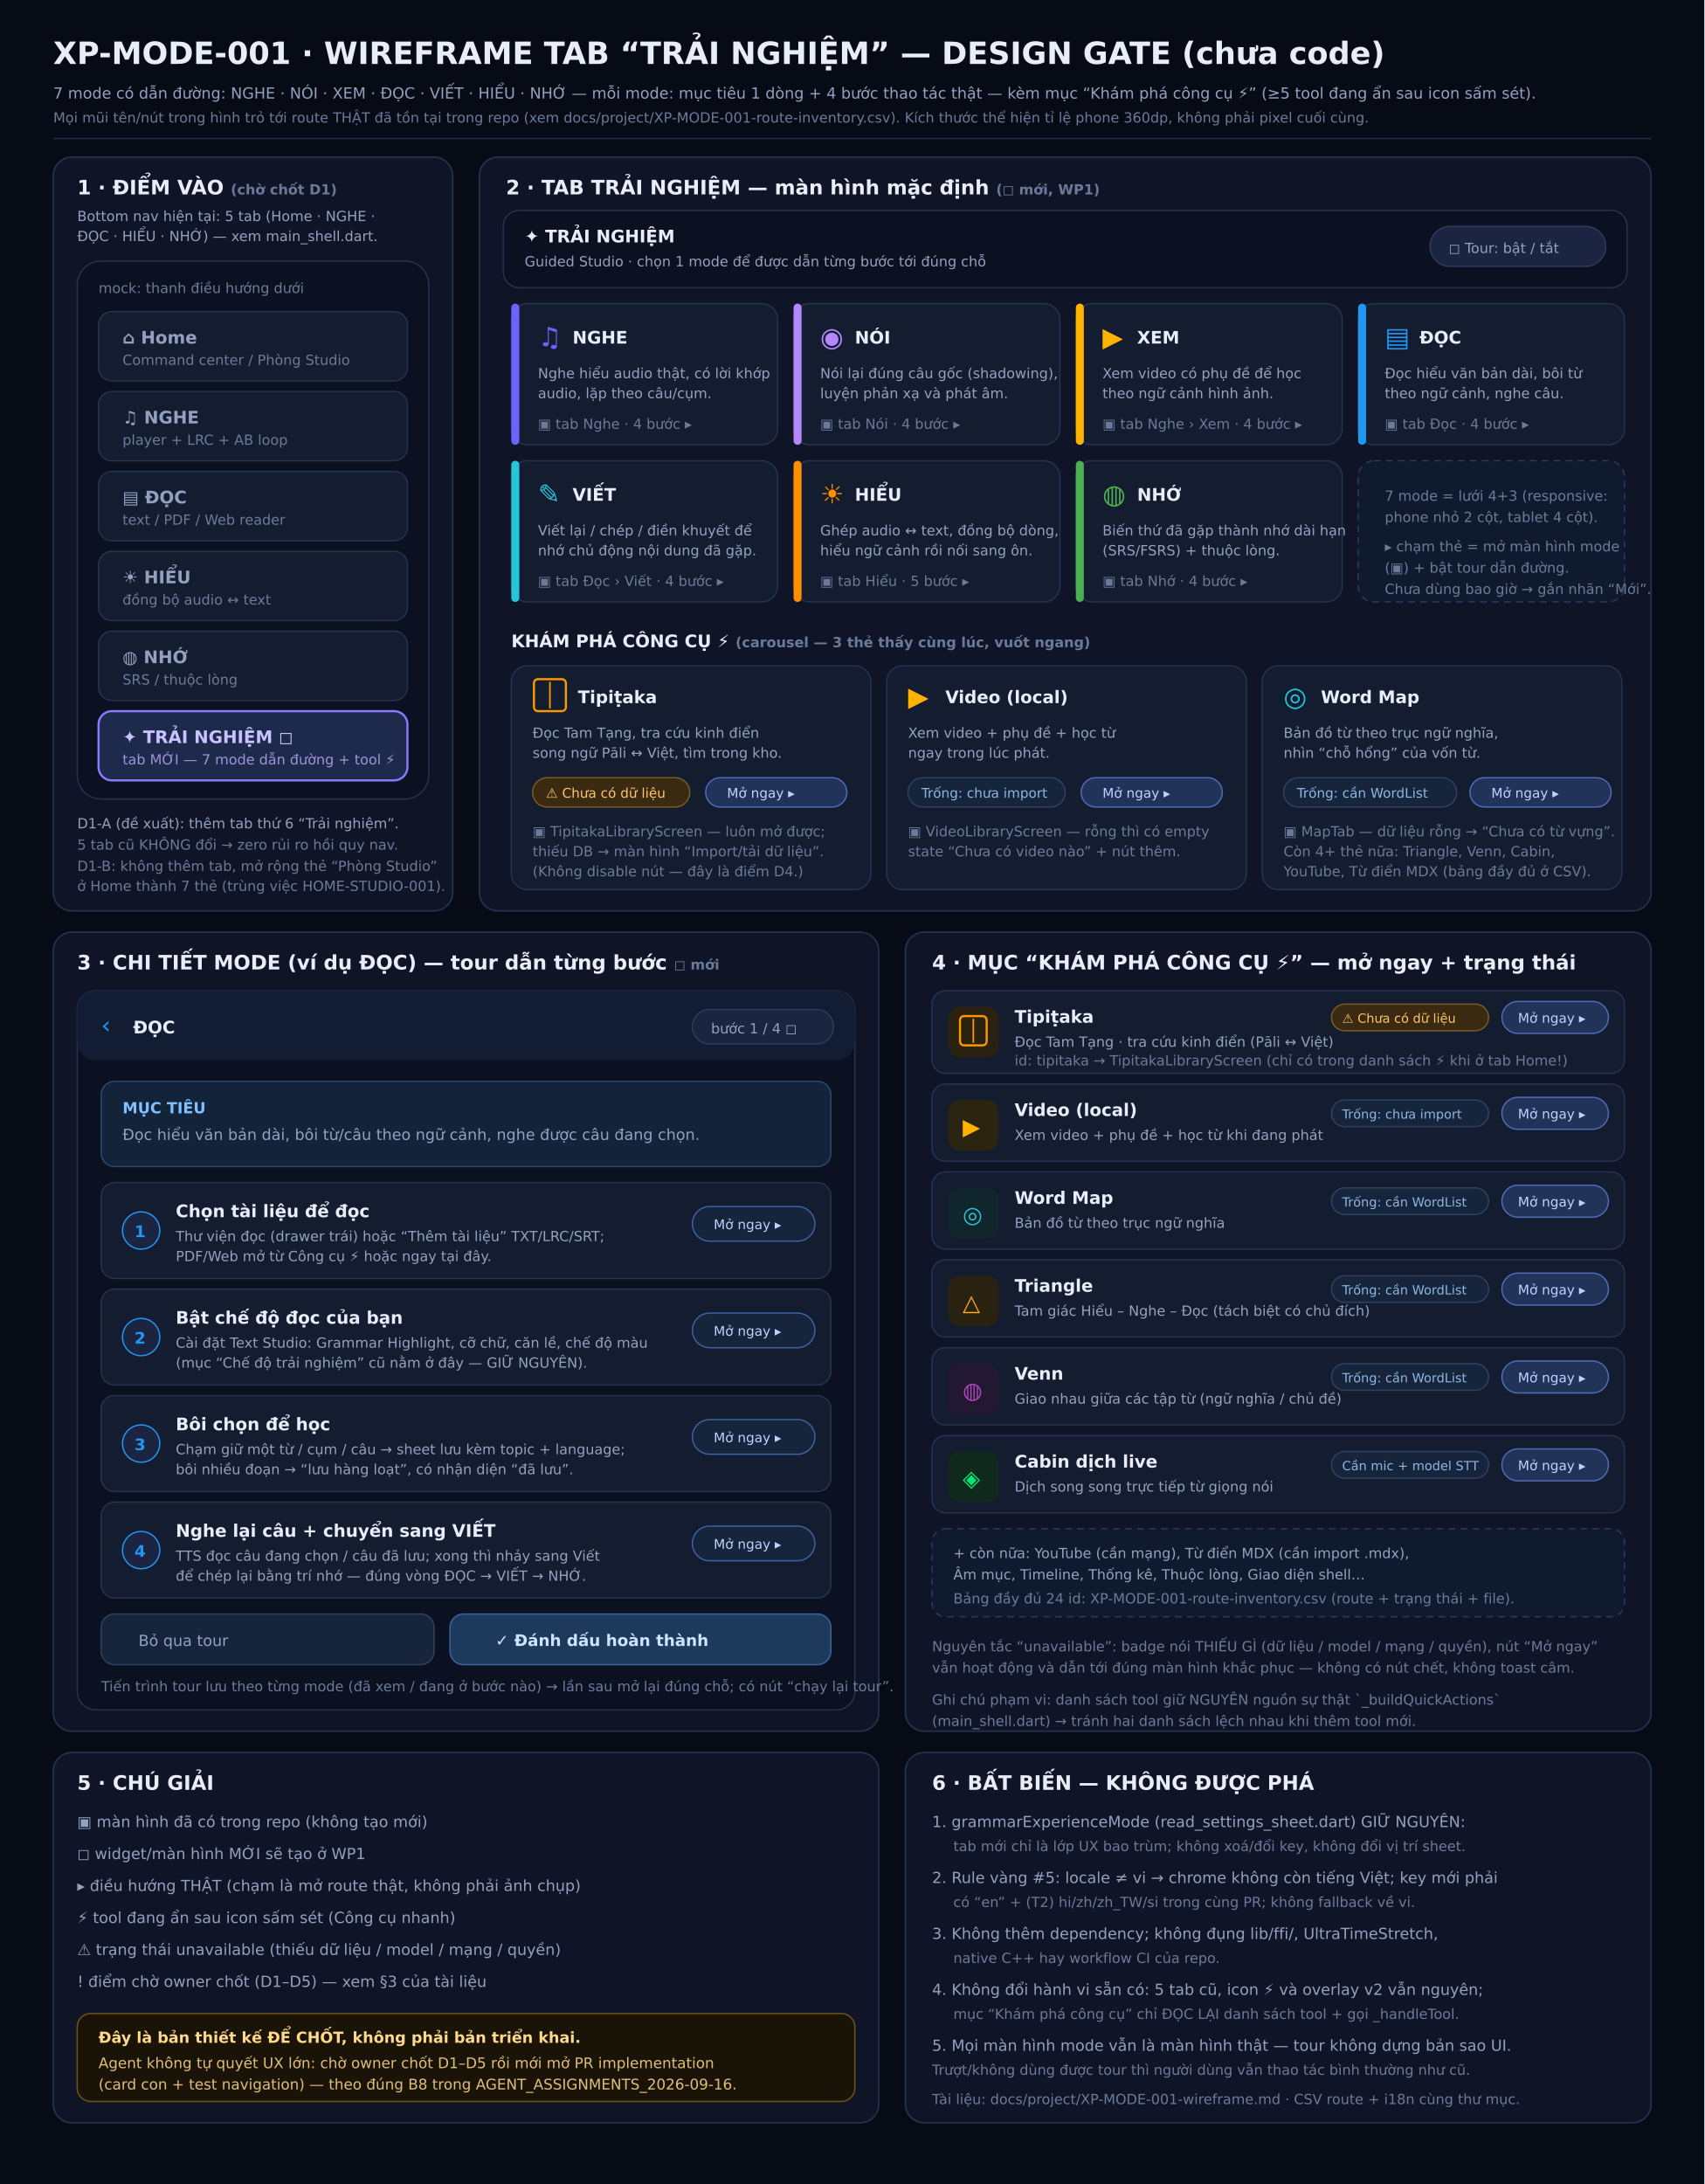
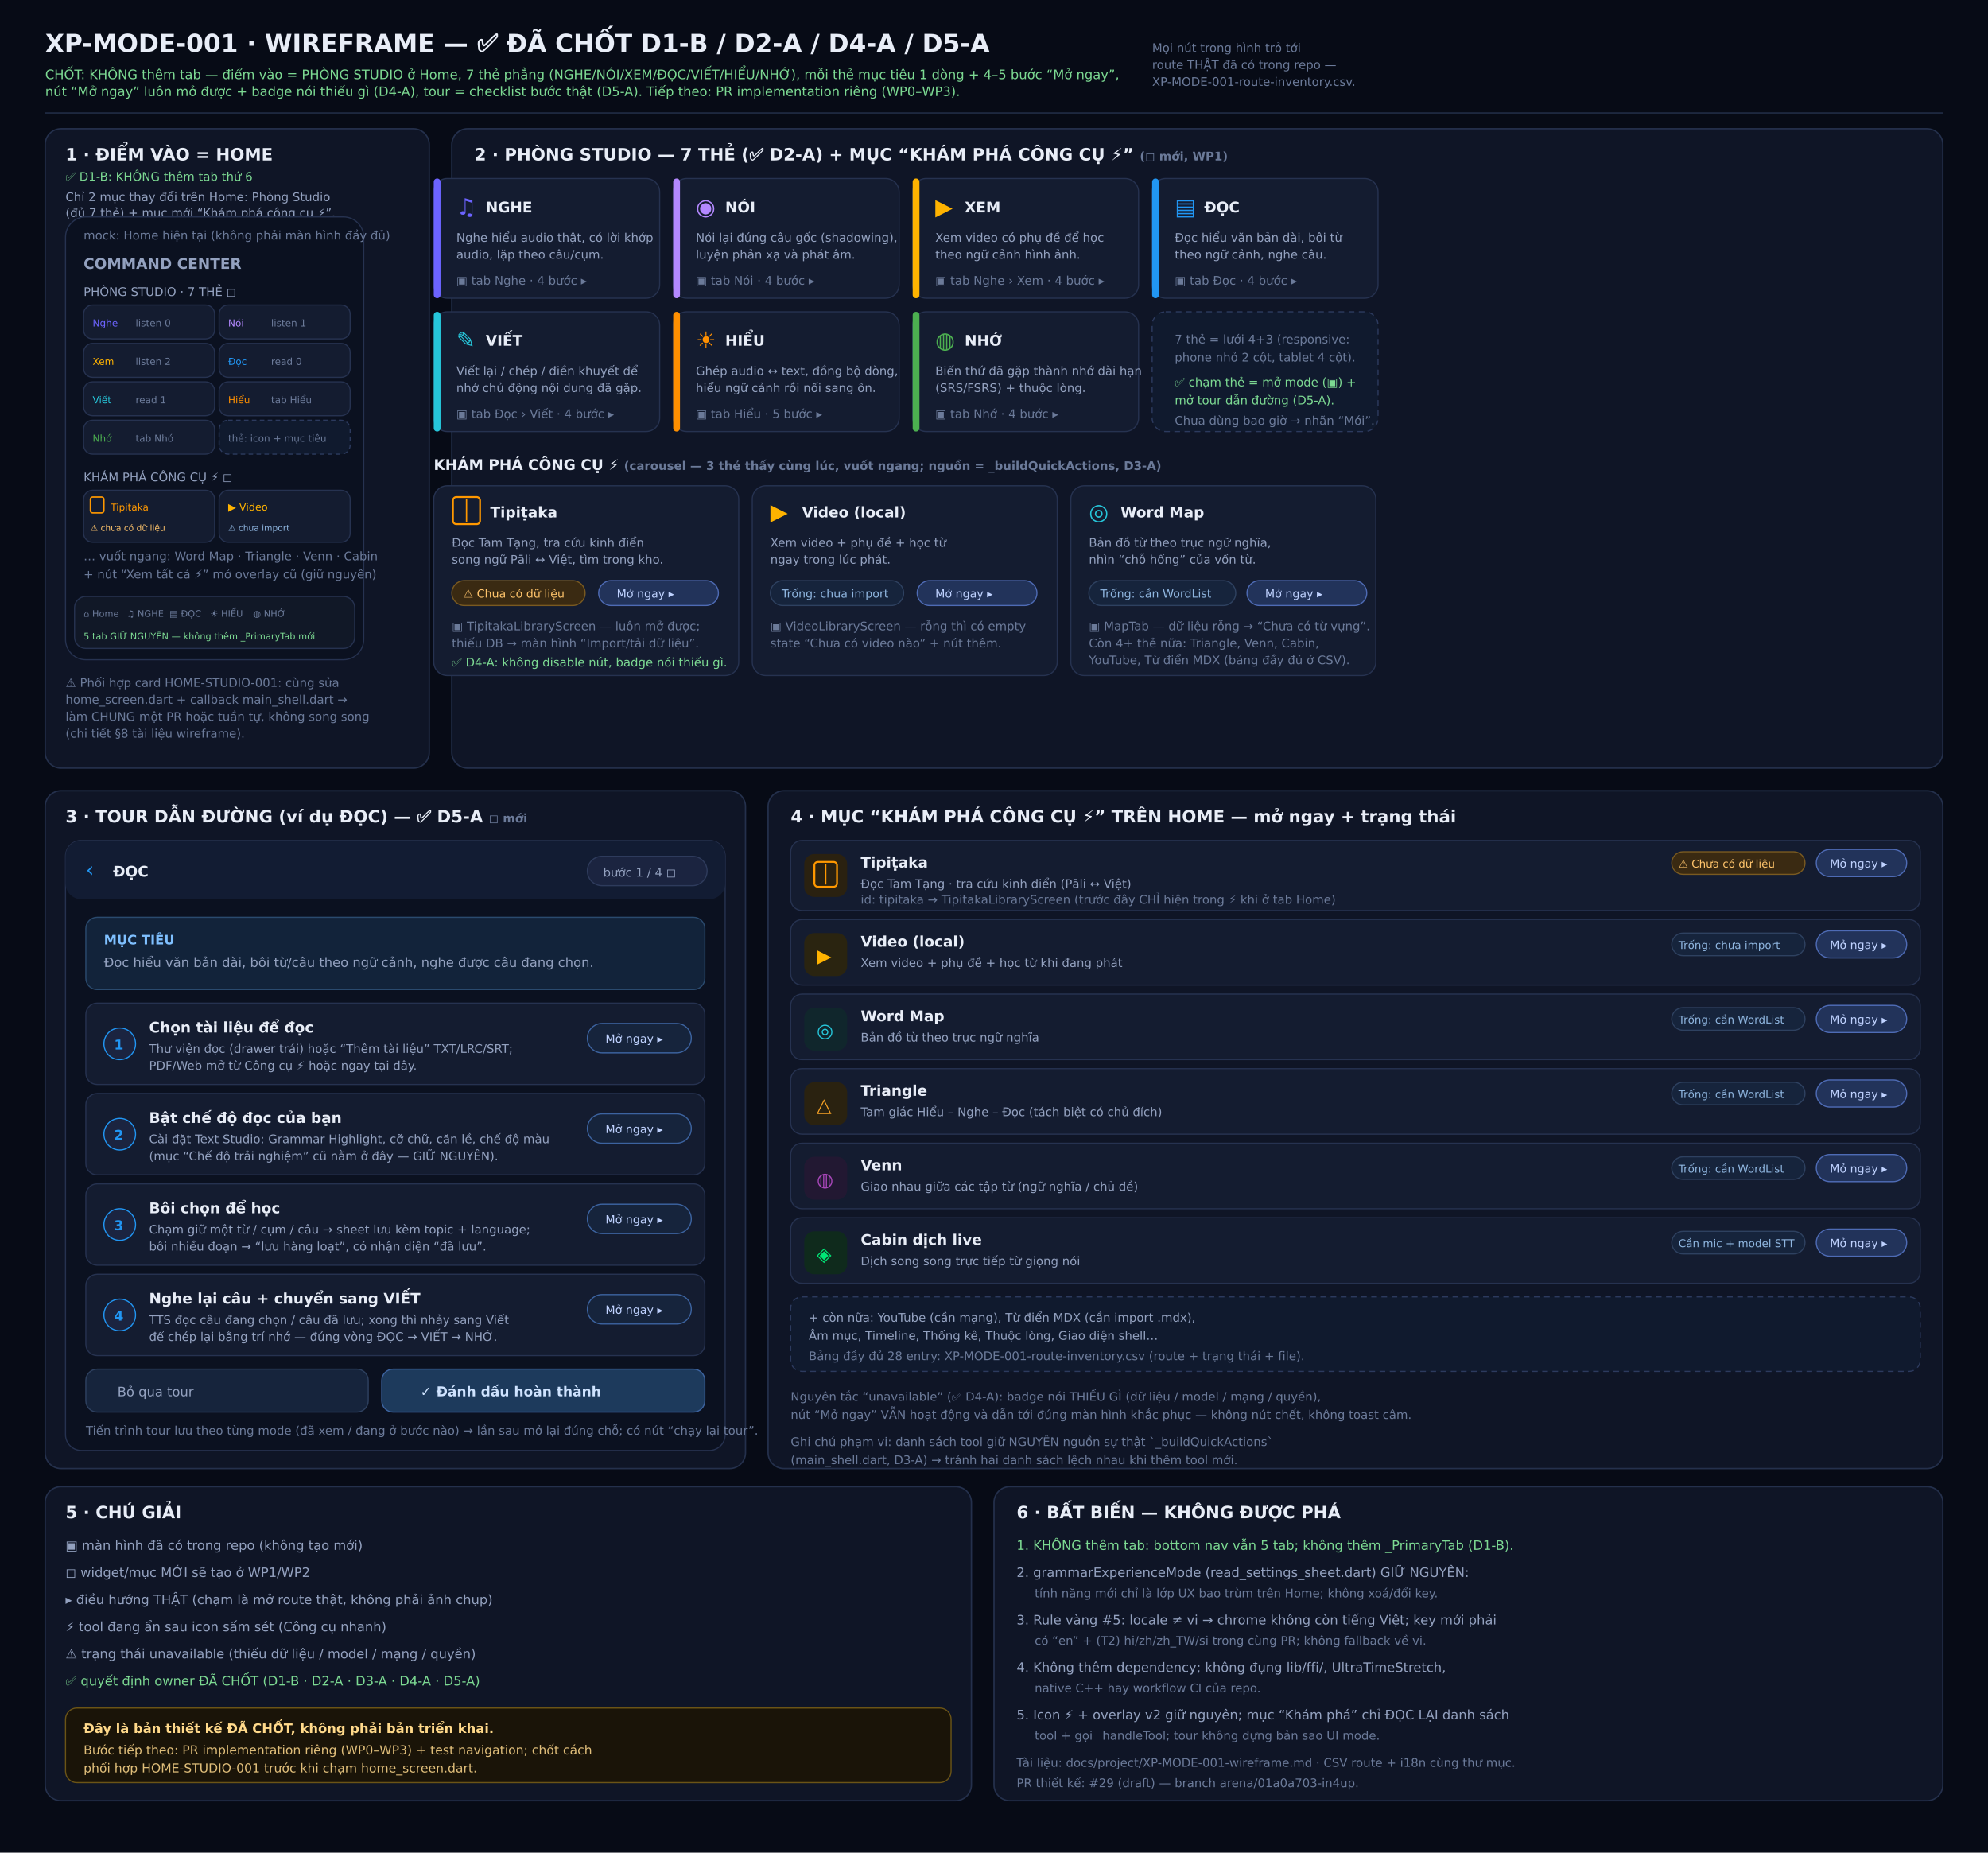
- <svg xmlns="http://www.w3.org/2000/svg" width="1280" height="1640" viewBox="0 0 1280 1640" font-family="DejaVu Sans">
+ <svg xmlns="http://www.w3.org/2000/svg" width="1760" height="1640" viewBox="0 0 1760 1640" font-family="DejaVu Sans">
  <style>
    .t   { fill: #E8EDF7; }
    .mut { fill: #93A1BF; }
    .dim { fill: #6B7A99; }
-     .h1  { font-size: 23px; font-weight: bold; }
+     .ok  { fill: #7CD992; }
+     .h1  { font-size: 22px; font-weight: bold; }
    .h2  { font-size: 15px; font-weight: bold; }
    .h3  { font-size: 13px; font-weight: bold; }
    .sm  { font-size: 11.5px; }
    .xs  { font-size: 10.5px; }
-     .mono{ font-size: 11px; font-family: DejaVu Sans Mono; }
    .panel { fill: #0F1526; stroke: #24304C; stroke-width: 1.2; }
    .card  { fill: #141C30; stroke: #263250; stroke-width: 1; }
    .screen{ fill: #0B1120; stroke: #263250; stroke-width: 1; }
    .pill  { fill: #1B2440; stroke: #2E3B5C; stroke-width: 1; }
  </style>
-   <rect width="1280" height="1640" fill="#070B16" />
-   <text class="t h1" x="40" y="48">XP-MODE-001 · WIREFRAME TAB “TRẢI NGHIỆM” — DESIGN GATE (chưa code)</text>
-   <text class="mut sm" x="40" y="74">7 mode có dẫn đường: NGHE · NÓI · XEM · ĐỌC · VIẾT · HIỂU · NHỚ  —  mỗi mode: mục tiêu 1 dòng + 4 bước thao tác thật  —  kèm mục “Khám phá công cụ ⚡” (≥5 tool đang ẩn sau icon sấm sét).</text>
-   <text class="dim xs" x="40" y="92">Mọi mũi tên/nút trong hình trỏ tới route THẬT đã tồn tại trong repo (xem docs/project/XP-MODE-001-route-inventory.csv). Kích thước thể hiện tỉ lệ phone 360dp, không phải pixel cuối cùng.</text>
-   <line x1="40" y1="104" x2="1240" y2="104" stroke="#24304C" stroke-width="1" />
-   <rect class="panel" x="40" y="118" width="300" height="566" rx="14" />
-   <text class="t h2" x="58" y="146">1 · ĐIỂM VÀO  <tspan class="dim xs">(chờ chốt D1)</tspan>
+   <rect width="1760" height="1640" fill="#070B16" />
+   <text class="t h1" x="40" y="46">XP-MODE-001 · WIREFRAME — ✅ ĐÃ CHỐT D1-B / D2-A / D4-A / D5-A</text>
+   <text class="ok sm" x="40" y="70">CHỐT: KHÔNG thêm tab — điểm vào = PHÒNG STUDIO ở Home, 7 thẻ phẳng (NGHE/NÓI/XEM/ĐỌC/VIẾT/HIỂU/NHỚ), mỗi thẻ mục tiêu 1 dòng + 4–5 bước “Mở ngay”,</text>
+   <text class="ok sm" x="40" y="85">nút “Mở ngay” luôn mở được + badge nói thiếu gì (D4-A), tour = checklist bước thật (D5-A). Tiếp theo: PR implementation riêng (WP0–WP3).</text>
+   <text class="dim xs" x="1020" y="46">Mọi nút trong hình trỏ tới</text>
+   <text class="dim xs" x="1020" y="61">route THẬT đã có trong repo —</text>
+   <text class="dim xs" x="1020" y="76">XP-MODE-001-route-inventory.csv.</text>
+   <line x1="40" y1="100" x2="1720" y2="100" stroke="#24304C" stroke-width="1" />
+   <rect class="panel" x="40" y="114" width="340" height="566" rx="14" />
+   <text class="t h2" x="58" y="142">1 · ĐIỂM VÀO = HOME</text>
+   <text class="ok xs" x="58" y="160">✅ D1-B: KHÔNG thêm tab thứ 6</text>
+   <text class="mut xs" x="58" y="178">Chỉ 2 mục thay đổi trên Home: Phòng Studio</text>
+   <text class="mut xs" x="58" y="192">(đủ 7 thẻ) + mục mới “Khám phá công cụ ⚡”.</text>
+   <rect class="screen" x="58" y="192" width="264" height="392" rx="18" />
+   <text class="dim xs" x="74" y="212">mock: Home hiện tại (không phải màn hình đầy đủ)</text>
+   <text class="mut h3" x="74" y="238">COMMAND CENTER</text>
+   <text class="mut xs" x="74" y="262">PHÒNG STUDIO · 7 THẺ ◻</text>
+   <g>
+     <rect class="card" x="74" y="270" width="116" height="30" rx="8" />
+     <text fill="#6C63FF" font-size="8.5" x="82" y="289">Nghe</text>
+     <text class="dim" font-size="8.5" x="120" y="289">listen 0</text>
+     <rect class="card" x="194" y="270" width="116" height="30" rx="8" />
+     <text fill="#B388FF" font-size="8.5" x="202" y="289">Nói</text>
+     <text class="dim" font-size="8.5" x="240" y="289">listen 1</text>
+   </g>
+   <g>
+     <rect class="card" x="74" y="304" width="116" height="30" rx="8" />
+     <text fill="#FFB300" font-size="8.5" x="82" y="323">Xem</text>
+     <text class="dim" font-size="8.5" x="120" y="323">listen 2</text>
+     <rect class="card" x="194" y="304" width="116" height="30" rx="8" />
+     <text fill="#2196F3" font-size="8.5" x="202" y="323">Đọc</text>
+     <text class="dim" font-size="8.5" x="240" y="323">read 0</text>
+   </g>
+   <g>
+     <rect class="card" x="74" y="338" width="116" height="30" rx="8" />
+     <text fill="#26C6DA" font-size="8.5" x="82" y="357">Viết</text>
+     <text class="dim" font-size="8.5" x="120" y="357">read 1</text>
+     <rect class="card" x="194" y="338" width="116" height="30" rx="8" />
+     <text fill="#FF8F00" font-size="8.5" x="202" y="357">Hiểu</text>
+     <text class="dim" font-size="8.5" x="240" y="357">tab Hiểu</text>
+   </g>
+   <g>
+     <rect class="card" x="74" y="372" width="116" height="30" rx="8" />
+     <text fill="#4CAF50" font-size="8.5" x="82" y="391">Nhớ</text>
+     <text class="dim" font-size="8.5" x="120" y="391">tab Nhớ</text>
+     <rect x="194" y="372" width="116" height="30" rx="8" fill="#101A2E" stroke="#2C3A5E" stroke-dasharray="4 3" />
+     <text class="dim" font-size="8.5" x="202" y="391">thẻ: icon + mục tiêu</text>
+   </g>
+   <text class="mut xs" x="74" y="426">KHÁM PHÁ CÔNG CỤ ⚡ ◻</text>
+   <g>
+     <rect class="card" x="74" y="434" width="116" height="46" rx="8" />
+     <rect x="80" y="440" width="12" height="14" rx="2" fill="none" stroke="#FF9800" stroke-width="1.2" />
+     <text fill="#FF9800" font-size="8.5" x="98" y="452">Tipiṭaka</text>
+     <text fill="#FFC46B" font-size="7.5" x="80" y="470">⚠ chưa có dữ liệu</text>
+     <rect class="card" x="194" y="434" width="116" height="46" rx="8" />
+     <text fill="#FFB300" font-size="9" x="202" y="452">▶ Video</text>
+     <text fill="#8FB6E0" font-size="7.5" x="202" y="470">⚠ chưa import</text>
+   </g>
+   <text class="dim xs" x="74" y="496">… vuốt ngang: Word Map · Triangle · Venn · Cabin</text>
+   <text class="dim xs" x="74" y="512">+ nút “Xem tất cả ⚡” mở overlay cũ (giữ nguyên)</text>
+   <rect x="66" y="528" width="248" height="46" rx="10" fill="#111827" stroke="#263250" />
+   <text class="dim" font-size="8" x="74" y="546">⌂ Home</text>
+   <text class="dim" font-size="8" x="112" y="546">♫ NGHE</text>
+   <text class="dim" font-size="8" x="150" y="546">▤ ĐỌC</text>
+   <text class="dim" font-size="8" x="186" y="546">☀ HIỂU</text>
+   <text class="dim" font-size="8" x="224" y="546">◍ NHỚ</text>
+   <text class="ok" font-size="8" x="74" y="566">5 tab GIỮ NGUYÊN — không thêm _PrimaryTab mới</text>
+   <text class="dim xs" x="58" y="608">⚠ Phối hợp card HOME-STUDIO-001: cùng sửa</text>
+   <text class="dim xs" x="58" y="623">home_screen.dart + callback main_shell.dart →</text>
+   <text class="dim xs" x="58" y="638">làm CHUNG một PR hoặc tuần tự, không song song</text>
+   <text class="dim xs" x="58" y="653">(chi tiết §8 tài liệu wireframe).</text>
+   <rect class="panel" x="400" y="114" width="1320" height="566" rx="14" />
+   <text class="t h2" x="420" y="142">2 · PHÒNG STUDIO — 7 THẺ (✅ D2-A) + MỤC “KHÁM PHÁ CÔNG CỤ ⚡”  <tspan class="dim xs">(◻ mới, WP1)</tspan>
  </text>
-   <text class="mut xs" x="58" y="166">Bottom nav hiện tại: 5 tab (Home · NGHE ·</text>
-   <text class="mut xs" x="58" y="181">ĐỌC · HIỂU · NHỚ) — xem main_shell.dart.</text>
-   <rect class="screen" x="58" y="196" width="264" height="404" rx="18" />
-   <text class="dim xs" x="74" y="220">mock: thanh điều hướng dưới</text>
-   <g>
-     <rect class="card" x="74" y="234" width="232" height="52" rx="10" />
-     <text class="mut h3" x="92" y="258">⌂  Home</text>
-     <text class="dim xs" x="92" y="274">Command center / Phòng Studio</text>
-   </g>
-   <g>
-     <rect class="card" x="74" y="294" width="232" height="52" rx="10" />
-     <text class="mut h3" x="92" y="318">♫  NGHE</text>
-     <text class="dim xs" x="92" y="334">player + LRC + AB loop</text>
-   </g>
-   <g>
-     <rect class="card" x="74" y="354" width="232" height="52" rx="10" />
-     <text class="mut h3" x="92" y="378">▤  ĐỌC</text>
-     <text class="dim xs" x="92" y="394">text / PDF / Web reader</text>
-   </g>
-   <g>
-     <rect class="card" x="74" y="414" width="232" height="52" rx="10" />
-     <text class="mut h3" x="92" y="438">☀  HIỂU</text>
-     <text class="dim xs" x="92" y="454">đồng bộ audio ↔ text</text>
-   </g>
-   <g>
-     <rect class="card" x="74" y="474" width="232" height="52" rx="10" />
-     <text class="mut h3" x="92" y="498">◍  NHỚ</text>
-     <text class="dim xs" x="92" y="514">SRS / thuộc lòng</text>
-   </g>
-   <g>
-     <rect x="74" y="534" width="232" height="52" rx="10" fill="#1E2A4C" stroke="#8B7BFF" stroke-width="1.6" />
-     <text fill="#C9C2FF" font-size="13" font-weight="bold" x="92" y="558">✦  TRẢI NGHIỆM  ◻</text>
-     <text fill="#9C93D6" font-size="10.5" x="92" y="574">tab MỚI — 7 mode dẫn đường + tool ⚡</text>
-   </g>
-   <text class="mut xs" x="58" y="622">D1-A (đề xuất): thêm tab thứ 6 “Trải nghiệm”.</text>
-   <text class="dim xs" x="58" y="638">5 tab cũ KHÔNG đổi → zero rủi ro hồi quy nav.</text>
-   <text class="dim xs" x="58" y="654">D1-B: không thêm tab, mở rộng thẻ “Phòng Studio”</text>
-   <text class="dim xs" x="58" y="669">ở Home thành 7 thẻ (trùng việc HOME-STUDIO-001).</text>
-   <rect class="panel" x="360" y="118" width="880" height="566" rx="14" />
-   <text class="t h2" x="380" y="146">2 · TAB TRẢI NGHIỆM — màn hình mặc định  <tspan class="dim xs">(◻ mới, WP1)</tspan>
+   <g>
+     <rect class="card" x="384" y="158" width="200" height="106" rx="12" />
+     <rect x="384" y="158" width="6" height="106" rx="3" fill="#6C63FF" />
+     <text fill="#6C63FF" font-size="20" x="404" y="190">♫</text>
+     <text class="t h3" x="430" y="188">NGHE</text>
+     <text class="mut xs" x="404" y="214">Nghe hiểu audio thật, có lời khớp</text>
+     <text class="mut xs" x="404" y="229">audio, lặp theo câu/cụm.</text>
+     <text class="dim xs" x="404" y="252">▣ tab Nghe · 4 bước ▸</text>
+   </g>
+   <g>
+     <rect class="card" x="596" y="158" width="200" height="106" rx="12" />
+     <rect x="596" y="158" width="6" height="106" rx="3" fill="#B388FF" />
+     <text fill="#B388FF" font-size="20" x="616" y="190">◉</text>
+     <text class="t h3" x="642" y="188">NÓI</text>
+     <text class="mut xs" x="616" y="214">Nói lại đúng câu gốc (shadowing),</text>
+     <text class="mut xs" x="616" y="229">luyện phản xạ và phát âm.</text>
+     <text class="dim xs" x="616" y="252">▣ tab Nói · 4 bước ▸</text>
+   </g>
+   <g>
+     <rect class="card" x="808" y="158" width="200" height="106" rx="12" />
+     <rect x="808" y="158" width="6" height="106" rx="3" fill="#FFB300" />
+     <text fill="#FFB300" font-size="20" x="828" y="190">▶</text>
+     <text class="t h3" x="854" y="188">XEM</text>
+     <text class="mut xs" x="828" y="214">Xem video có phụ đề để học</text>
+     <text class="mut xs" x="828" y="229">theo ngữ cảnh hình ảnh.</text>
+     <text class="dim xs" x="828" y="252">▣ tab Nghe › Xem · 4 bước ▸</text>
+   </g>
+   <g>
+     <rect class="card" x="1020" y="158" width="200" height="106" rx="12" />
+     <rect x="1020" y="158" width="6" height="106" rx="3" fill="#2196F3" />
+     <text fill="#2196F3" font-size="20" x="1040" y="190">▤</text>
+     <text class="t h3" x="1066" y="188">ĐỌC</text>
+     <text class="mut xs" x="1040" y="214">Đọc hiểu văn bản dài, bôi từ</text>
+     <text class="mut xs" x="1040" y="229">theo ngữ cảnh, nghe câu.</text>
+     <text class="dim xs" x="1040" y="252">▣ tab Đọc · 4 bước ▸</text>
+   </g>
+   <g>
+     <rect class="card" x="384" y="276" width="200" height="106" rx="12" />
+     <rect x="384" y="276" width="6" height="106" rx="3" fill="#26C6DA" />
+     <text fill="#26C6DA" font-size="20" x="404" y="308">✎</text>
+     <text class="t h3" x="430" y="306">VIẾT</text>
+     <text class="mut xs" x="404" y="332">Viết lại / chép / điền khuyết để</text>
+     <text class="mut xs" x="404" y="347">nhớ chủ động nội dung đã gặp.</text>
+     <text class="dim xs" x="404" y="370">▣ tab Đọc › Viết · 4 bước ▸</text>
+   </g>
+   <g>
+     <rect class="card" x="596" y="276" width="200" height="106" rx="12" />
+     <rect x="596" y="276" width="6" height="106" rx="3" fill="#FF8F00" />
+     <text fill="#FF8F00" font-size="20" x="616" y="308">☀</text>
+     <text class="t h3" x="642" y="306">HIỂU</text>
+     <text class="mut xs" x="616" y="332">Ghép audio ↔ text, đồng bộ dòng,</text>
+     <text class="mut xs" x="616" y="347">hiểu ngữ cảnh rồi nối sang ôn.</text>
+     <text class="dim xs" x="616" y="370">▣ tab Hiểu · 5 bước ▸</text>
+   </g>
+   <g>
+     <rect class="card" x="808" y="276" width="200" height="106" rx="12" />
+     <rect x="808" y="276" width="6" height="106" rx="3" fill="#4CAF50" />
+     <text fill="#4CAF50" font-size="20" x="828" y="308">◍</text>
+     <text class="t h3" x="854" y="306">NHỚ</text>
+     <text class="mut xs" x="828" y="332">Biến thứ đã gặp thành nhớ dài hạn</text>
+     <text class="mut xs" x="828" y="347">(SRS/FSRS) + thuộc lòng.</text>
+     <text class="dim xs" x="828" y="370">▣ tab Nhớ · 4 bước ▸</text>
+   </g>
+   <g>
+     <rect x="1020" y="276" width="200" height="106" rx="12" fill="#101A2E" stroke="#2C3A5E" stroke-dasharray="5 4" />
+     <text class="dim xs" x="1040" y="304">7 thẻ = lưới 4+3 (responsive:</text>
+     <text class="dim xs" x="1040" y="320">phone nhỏ 2 cột, tablet 4 cột).</text>
+     <text class="ok xs" x="1040" y="342">✅ chạm thẻ = mở mode (▣) +</text>
+     <text class="ok xs" x="1040" y="358">mở tour dẫn đường (D5-A).</text>
+     <text class="dim xs" x="1040" y="376">Chưa dùng bao giờ → nhãn “Mới”.</text>
+   </g>
+   <text class="t h3" x="384" y="416">KHÁM PHÁ CÔNG CỤ ⚡  <tspan class="dim xs">(carousel — 3 thẻ thấy cùng lúc, vuốt ngang; nguồn = _buildQuickActions, D3-A)</tspan>
  </text>
-   <rect class="screen" x="378" y="158" width="844" height="58" rx="12" />
-   <text class="t h3" x="394" y="182">✦  TRẢI NGHIỆM</text>
-   <text class="mut xs" x="394" y="200">Guided Studio · chọn 1 mode để được dẫn từng bước tới đúng chỗ</text>
-   <rect class="pill" x="1074" y="170" width="132" height="30" rx="15" />
-   <text class="mut xs" x="1088" y="190">◻ Tour: bật / tắt</text>
-   <g>
-     <rect class="card" x="384" y="228" width="200" height="106" rx="12" />
-     <rect x="384" y="228" width="6" height="106" rx="3" fill="#6C63FF" />
-     <text fill="#6C63FF" font-size="20" x="404" y="260">♫</text>
-     <text class="t h3" x="430" y="258">NGHE</text>
-     <text class="mut xs" x="404" y="284">Nghe hiểu audio thật, có lời khớp</text>
-     <text class="mut xs" x="404" y="299">audio, lặp theo câu/cụm.</text>
-     <text class="dim xs" x="404" y="322">▣ tab Nghe · 4 bước ▸</text>
-   </g>
-   <g>
-     <rect class="card" x="596" y="228" width="200" height="106" rx="12" />
-     <rect x="596" y="228" width="6" height="106" rx="3" fill="#B388FF" />
-     <text fill="#B388FF" font-size="20" x="616" y="260">◉</text>
-     <text class="t h3" x="642" y="258">NÓI</text>
-     <text class="mut xs" x="616" y="284">Nói lại đúng câu gốc (shadowing),</text>
-     <text class="mut xs" x="616" y="299">luyện phản xạ và phát âm.</text>
-     <text class="dim xs" x="616" y="322">▣ tab Nói · 4 bước ▸</text>
-   </g>
-   <g>
-     <rect class="card" x="808" y="228" width="200" height="106" rx="12" />
-     <rect x="808" y="228" width="6" height="106" rx="3" fill="#FFB300" />
-     <text fill="#FFB300" font-size="20" x="828" y="260">▶</text>
-     <text class="t h3" x="854" y="258">XEM</text>
-     <text class="mut xs" x="828" y="284">Xem video có phụ đề để học</text>
-     <text class="mut xs" x="828" y="299">theo ngữ cảnh hình ảnh.</text>
-     <text class="dim xs" x="828" y="322">▣ tab Nghe › Xem · 4 bước ▸</text>
-   </g>
-   <g>
-     <rect class="card" x="1020" y="228" width="200" height="106" rx="12" />
-     <rect x="1020" y="228" width="6" height="106" rx="3" fill="#2196F3" />
-     <text fill="#2196F3" font-size="20" x="1040" y="260">▤</text>
-     <text class="t h3" x="1066" y="258">ĐỌC</text>
-     <text class="mut xs" x="1040" y="284">Đọc hiểu văn bản dài, bôi từ</text>
-     <text class="mut xs" x="1040" y="299">theo ngữ cảnh, nghe câu.</text>
-     <text class="dim xs" x="1040" y="322">▣ tab Đọc · 4 bước ▸</text>
-   </g>
-   <g>
-     <rect class="card" x="384" y="346" width="200" height="106" rx="12" />
-     <rect x="384" y="346" width="6" height="106" rx="3" fill="#26C6DA" />
-     <text fill="#26C6DA" font-size="20" x="404" y="378">✎</text>
-     <text class="t h3" x="430" y="376">VIẾT</text>
-     <text class="mut xs" x="404" y="402">Viết lại / chép / điền khuyết để</text>
-     <text class="mut xs" x="404" y="417">nhớ chủ động nội dung đã gặp.</text>
-     <text class="dim xs" x="404" y="440">▣ tab Đọc › Viết · 4 bước ▸</text>
-   </g>
-   <g>
-     <rect class="card" x="596" y="346" width="200" height="106" rx="12" />
-     <rect x="596" y="346" width="6" height="106" rx="3" fill="#FF8F00" />
-     <text fill="#FF8F00" font-size="20" x="616" y="378">☀</text>
-     <text class="t h3" x="642" y="376">HIỂU</text>
-     <text class="mut xs" x="616" y="402">Ghép audio ↔ text, đồng bộ dòng,</text>
-     <text class="mut xs" x="616" y="417">hiểu ngữ cảnh rồi nối sang ôn.</text>
-     <text class="dim xs" x="616" y="440">▣ tab Hiểu · 5 bước ▸</text>
-   </g>
-   <g>
-     <rect class="card" x="808" y="346" width="200" height="106" rx="12" />
-     <rect x="808" y="346" width="6" height="106" rx="3" fill="#4CAF50" />
-     <text fill="#4CAF50" font-size="20" x="828" y="378">◍</text>
-     <text class="t h3" x="854" y="376">NHỚ</text>
-     <text class="mut xs" x="828" y="402">Biến thứ đã gặp thành nhớ dài hạn</text>
-     <text class="mut xs" x="828" y="417">(SRS/FSRS) + thuộc lòng.</text>
-     <text class="dim xs" x="828" y="440">▣ tab Nhớ · 4 bước ▸</text>
-   </g>
-   <g>
-     <rect x="1020" y="346" width="200" height="106" rx="12" fill="#101A2E" stroke="#2C3A5E" stroke-dasharray="5 4" />
-     <text class="dim xs" x="1040" y="376">7 mode = lưới 4+3 (responsive:</text>
-     <text class="dim xs" x="1040" y="392">phone nhỏ 2 cột, tablet 4 cột).</text>
-     <text class="dim xs" x="1040" y="414">▸ chạm thẻ = mở màn hình mode</text>
-     <text class="dim xs" x="1040" y="430">(▣) + bật tour dẫn đường.</text>
-     <text class="dim xs" x="1040" y="446">Chưa dùng bao giờ → gắn nhãn “Mới”.</text>
-   </g>
-   <text class="t h3" x="384" y="486">KHÁM PHÁ CÔNG CỤ ⚡  <tspan class="dim xs">(carousel — 3 thẻ thấy cùng lúc, vuốt ngang)</tspan>
-   </text>
-   <g>
-     <rect class="card" x="384" y="500" width="270" height="168" rx="12" />
-     <rect x="401" y="510" width="24" height="24" rx="3" fill="none" stroke="#FF9800" stroke-width="1.6" />
-     <line x1="413" y1="512" x2="413" y2="532" stroke="#FF9800" stroke-width="1.2" />
-     <text class="t h3" x="434" y="528">Tipiṭaka</text>
-     <text class="mut xs" x="400" y="554">Đọc Tam Tạng, tra cứu kinh điển</text>
-     <text class="mut xs" x="400" y="569">song ngữ Pāli ↔ Việt, tìm trong kho.</text>
-     <rect x="400" y="584" width="118" height="22" rx="11" fill="#3A2A12" stroke="#7A5A20" />
-     <text fill="#FFC46B" font-size="10" x="410" y="599">⚠ Chưa có dữ liệu</text>
-     <rect x="530" y="584" width="106" height="22" rx="11" fill="#22335A" stroke="#4E6BB5" />
-     <text fill="#BFD2FF" font-size="10" x="546" y="599">Mở ngay ▸</text>
-     <text class="dim xs" x="400" y="628">▣ TipitakaLibraryScreen — luôn mở được;</text>
-     <text class="dim xs" x="400" y="643">thiếu DB → màn hình “Import/tải dữ liệu”.</text>
-     <text class="dim xs" x="400" y="658">(Không disable nút — đây là điểm D4.)</text>
-   </g>
-   <g>
-     <rect class="card" x="666" y="500" width="270" height="168" rx="12" />
-     <text fill="#FFB300" font-size="20" x="682" y="530">▶</text>
-     <text class="t h3" x="710" y="528">Video (local)</text>
-     <text class="mut xs" x="682" y="554">Xem video + phụ đề + học từ</text>
-     <text class="mut xs" x="682" y="569">ngay trong lúc phát.</text>
-     <rect x="682" y="584" width="118" height="22" rx="11" fill="#16243C" stroke="#2E4160" />
-     <text fill="#8FB6E0" font-size="10" x="692" y="599">Trống: chưa import</text>
-     <rect x="812" y="584" width="106" height="22" rx="11" fill="#22335A" stroke="#4E6BB5" />
-     <text fill="#BFD2FF" font-size="10" x="828" y="599">Mở ngay ▸</text>
-     <text class="dim xs" x="682" y="628">▣ VideoLibraryScreen — rỗng thì có empty</text>
-     <text class="dim xs" x="682" y="643">state “Chưa có video nào” + nút thêm.</text>
-   </g>
-   <g>
-     <rect class="card" x="948" y="500" width="270" height="168" rx="12" />
-     <text fill="#26C6DA" font-size="20" x="964" y="530">◎</text>
-     <text class="t h3" x="992" y="528">Word Map</text>
-     <text class="mut xs" x="964" y="554">Bản đồ từ theo trục ngữ nghĩa,</text>
-     <text class="mut xs" x="964" y="569">nhìn “chỗ hổng” của vốn từ.</text>
-     <rect x="964" y="584" width="130" height="22" rx="11" fill="#16243C" stroke="#2E4160" />
-     <text fill="#8FB6E0" font-size="10" x="974" y="599">Trống: cần WordList</text>
-     <rect x="1104" y="584" width="106" height="22" rx="11" fill="#22335A" stroke="#4E6BB5" />
-     <text fill="#BFD2FF" font-size="10" x="1120" y="599">Mở ngay ▸</text>
-     <text class="dim xs" x="964" y="628">▣ MapTab — dữ liệu rỗng → “Chưa có từ vựng”.</text>
-     <text class="dim xs" x="964" y="643">Còn 4+ thẻ nữa: Triangle, Venn, Cabin,</text>
-     <text class="dim xs" x="964" y="658">YouTube, Từ điển MDX (bảng đầy đủ ở CSV).</text>
+   <g>
+     <rect class="card" x="384" y="430" width="270" height="168" rx="12" />
+     <rect x="401" y="440" width="24" height="24" rx="3" fill="none" stroke="#FF9800" stroke-width="1.6" />
+     <line x1="413" y1="442" x2="413" y2="462" stroke="#FF9800" stroke-width="1.2" />
+     <text class="t h3" x="434" y="458">Tipiṭaka</text>
+     <text class="mut xs" x="400" y="484">Đọc Tam Tạng, tra cứu kinh điển</text>
+     <text class="mut xs" x="400" y="499">song ngữ Pāli ↔ Việt, tìm trong kho.</text>
+     <rect x="400" y="514" width="118" height="22" rx="11" fill="#3A2A12" stroke="#7A5A20" />
+     <text fill="#FFC46B" font-size="10" x="410" y="529">⚠ Chưa có dữ liệu</text>
+     <rect x="530" y="514" width="106" height="22" rx="11" fill="#22335A" stroke="#4E6BB5" />
+     <text fill="#BFD2FF" font-size="10" x="546" y="529">Mở ngay ▸</text>
+     <text class="dim xs" x="400" y="558">▣ TipitakaLibraryScreen — luôn mở được;</text>
+     <text class="dim xs" x="400" y="573">thiếu DB → màn hình “Import/tải dữ liệu”.</text>
+     <text class="ok xs" x="400" y="590">✅ D4-A: không disable nút, badge nói thiếu gì.</text>
+   </g>
+   <g>
+     <rect class="card" x="666" y="430" width="270" height="168" rx="12" />
+     <text fill="#FFB300" font-size="20" x="682" y="460">▶</text>
+     <text class="t h3" x="710" y="458">Video (local)</text>
+     <text class="mut xs" x="682" y="484">Xem video + phụ đề + học từ</text>
+     <text class="mut xs" x="682" y="499">ngay trong lúc phát.</text>
+     <rect x="682" y="514" width="118" height="22" rx="11" fill="#16243C" stroke="#2E4160" />
+     <text fill="#8FB6E0" font-size="10" x="692" y="529">Trống: chưa import</text>
+     <rect x="812" y="514" width="106" height="22" rx="11" fill="#22335A" stroke="#4E6BB5" />
+     <text fill="#BFD2FF" font-size="10" x="828" y="529">Mở ngay ▸</text>
+     <text class="dim xs" x="682" y="558">▣ VideoLibraryScreen — rỗng thì có empty</text>
+     <text class="dim xs" x="682" y="573">state “Chưa có video nào” + nút thêm.</text>
+   </g>
+   <g>
+     <rect class="card" x="948" y="430" width="270" height="168" rx="12" />
+     <text fill="#26C6DA" font-size="20" x="964" y="460">◎</text>
+     <text class="t h3" x="992" y="458">Word Map</text>
+     <text class="mut xs" x="964" y="484">Bản đồ từ theo trục ngữ nghĩa,</text>
+     <text class="mut xs" x="964" y="499">nhìn “chỗ hổng” của vốn từ.</text>
+     <rect x="964" y="514" width="130" height="22" rx="11" fill="#16243C" stroke="#2E4160" />
+     <text fill="#8FB6E0" font-size="10" x="974" y="529">Trống: cần WordList</text>
+     <rect x="1104" y="514" width="106" height="22" rx="11" fill="#22335A" stroke="#4E6BB5" />
+     <text fill="#BFD2FF" font-size="10" x="1120" y="529">Mở ngay ▸</text>
+     <text class="dim xs" x="964" y="558">▣ MapTab — dữ liệu rỗng → “Chưa có từ vựng”.</text>
+     <text class="dim xs" x="964" y="573">Còn 4+ thẻ nữa: Triangle, Venn, Cabin,</text>
+     <text class="dim xs" x="964" y="588">YouTube, Từ điển MDX (bảng đầy đủ ở CSV).</text>
  </g>
  <rect class="panel" x="40" y="700" width="620" height="600" rx="14" />
-   <text class="t h2" x="58" y="728">3 · CHI TIẾT MODE (ví dụ ĐỌC) — tour dẫn từng bước  <tspan class="dim xs">◻ mới</tspan>
+   <text class="t h2" x="58" y="728">3 · TOUR DẪN ĐƯỜNG (ví dụ ĐỌC) — ✅ D5-A  <tspan class="dim xs">◻ mới</tspan>
  </text>
  <rect class="screen" x="58" y="744" width="584" height="540" rx="14" />
  <rect x="58" y="744" width="584" height="52" rx="14" fill="#121C33" />
  <text fill="#2196F3" font-size="18" x="76" y="776">‹</text>
  <text class="t h3" x="100" y="776">ĐỌC</text>
  <rect class="pill" x="520" y="758" width="106" height="26" rx="13" />
  <text class="mut xs" x="534" y="776">bước 1 / 4  ◻</text>
  <rect x="76" y="812" width="548" height="64" rx="10" fill="#12233A" stroke="#2A4A6E" />
  <text fill="#7FC0FF" font-size="11.5" font-weight="bold" x="92" y="836">MỤC TIÊU</text>
  <text class="mut sm" x="92" y="856">Đọc hiểu văn bản dài, bôi từ/câu theo ngữ cảnh, nghe được câu đang chọn.</text>
  <g>
    <rect class="card" x="76" y="888" width="548" height="72" rx="10" />
    <circle cx="106" cy="924" r="14" fill="#1B2440" stroke="#2196F3" />
    <text fill="#2196F3" font-size="12" font-weight="bold" x="101" y="929">1</text>
    <text class="t h3" x="132" y="914">Chọn tài liệu để đọc</text>
    <text class="mut xs" x="132" y="932">Thư viện đọc (drawer trái) hoặc “Thêm tài liệu” TXT/LRC/SRT;</text>
    <text class="mut xs" x="132" y="947">PDF/Web mở từ Công cụ ⚡ hoặc ngay tại đây.</text>
    <rect x="520" y="906" width="92" height="26" rx="13" fill="#16243C" stroke="#3C63A0" />
    <text fill="#BFD2FF" font-size="10" x="536" y="923">Mở ngay ▸</text>
  </g>
  <g>
    <rect class="card" x="76" y="968" width="548" height="72" rx="10" />
    <circle cx="106" cy="1004" r="14" fill="#1B2440" stroke="#2196F3" />
    <text fill="#2196F3" font-size="12" font-weight="bold" x="101" y="1009">2</text>
    <text class="t h3" x="132" y="994">Bật chế độ đọc của bạn</text>
    <text class="mut xs" x="132" y="1012">Cài đặt Text Studio: Grammar Highlight, cỡ chữ, căn lề, chế độ màu</text>
    <text class="mut xs" x="132" y="1027">(mục “Chế độ trải nghiệm” cũ nằm ở đây — GIỮ NGUYÊN).</text>
    <rect x="520" y="986" width="92" height="26" rx="13" fill="#16243C" stroke="#3C63A0" />
    <text fill="#BFD2FF" font-size="10" x="536" y="1003">Mở ngay ▸</text>
  </g>
  <g>
    <rect class="card" x="76" y="1048" width="548" height="72" rx="10" />
    <circle cx="106" cy="1084" r="14" fill="#1B2440" stroke="#2196F3" />
    <text fill="#2196F3" font-size="12" font-weight="bold" x="101" y="1089">3</text>
    <text class="t h3" x="132" y="1074">Bôi chọn để học</text>
    <text class="mut xs" x="132" y="1092">Chạm giữ một từ / cụm / câu → sheet lưu kèm topic + language;</text>
    <text class="mut xs" x="132" y="1107">bôi nhiều đoạn → “lưu hàng loạt”, có nhận diện “đã lưu”.</text>
    <rect x="520" y="1066" width="92" height="26" rx="13" fill="#16243C" stroke="#3C63A0" />
    <text fill="#BFD2FF" font-size="10" x="536" y="1083">Mở ngay ▸</text>
  </g>
  <g>
    <rect class="card" x="76" y="1128" width="548" height="72" rx="10" />
    <circle cx="106" cy="1164" r="14" fill="#1B2440" stroke="#2196F3" />
    <text fill="#2196F3" font-size="12" font-weight="bold" x="101" y="1169">4</text>
    <text class="t h3" x="132" y="1154">Nghe lại câu + chuyển sang VIẾT</text>
    <text class="mut xs" x="132" y="1172">TTS đọc câu đang chọn / câu đã lưu; xong thì nhảy sang Viết</text>
    <text class="mut xs" x="132" y="1187">để chép lại bằng trí nhớ — đúng vòng ĐỌC → VIẾT → NHỚ.</text>
    <rect x="520" y="1146" width="92" height="26" rx="13" fill="#16243C" stroke="#3C63A0" />
    <text fill="#BFD2FF" font-size="10" x="536" y="1163">Mở ngay ▸</text>
  </g>
  <rect x="76" y="1212" width="250" height="38" rx="10" fill="#16243C" stroke="#2E4160" />
  <text class="mut sm" x="104" y="1236">Bỏ qua tour</text>
  <rect x="338" y="1212" width="286" height="38" rx="10" fill="#1D3A5C" stroke="#3C63A0" />
  <text fill="#CFE3FF" font-size="12" font-weight="bold" x="372" y="1236">✓ Đánh dấu hoàn thành</text>
  <text class="dim xs" x="76" y="1270">Tiến trình tour lưu theo từng mode (đã xem / đang ở bước nào) → lần sau mở lại đúng chỗ; có nút “chạy lại tour”.</text>
-   <rect class="panel" x="680" y="700" width="560" height="600" rx="14" />
-   <text class="t h2" x="700" y="728">4 · MỤC “KHÁM PHÁ CÔNG CỤ ⚡” — mở ngay + trạng thái</text>
-   <g>
-     <rect class="card" x="700" y="744" width="520" height="62" rx="10" />
+   <rect class="panel" x="680" y="700" width="1040" height="600" rx="14" />
+   <text class="t h2" x="700" y="728">4 · MỤC “KHÁM PHÁ CÔNG CỤ ⚡” TRÊN HOME — mở ngay + trạng thái</text>
+   <g>
+     <rect class="card" x="700" y="744" width="1000" height="62" rx="10" />
    <rect x="712" y="756" width="38" height="38" rx="9" fill="#2A2110" />
    <rect x="721" y="763" width="20" height="22" rx="3" fill="none" stroke="#FF9800" stroke-width="1.6" />
    <line x1="731" y1="765" x2="731" y2="783" stroke="#FF9800" stroke-width="1.2" />
    <text class="t h3" x="762" y="768">Tipiṭaka</text>
    <text class="mut xs" x="762" y="786">Đọc Tam Tạng · tra cứu kinh điển (Pāli ↔ Việt)</text>
-     <rect x="1000" y="754" width="118" height="20" rx="10" fill="#3A2A12" stroke="#7A5A20" />
-     <text fill="#FFC46B" font-size="9.5" x="1008" y="768">⚠ Chưa có dữ liệu</text>
-     <rect x="1128" y="752" width="80" height="24" rx="12" fill="#22335A" stroke="#4E6BB5" />
-     <text fill="#BFD2FF" font-size="10" x="1140" y="768">Mở ngay ▸</text>
-     <text class="dim xs" x="762" y="800">id: tipitaka → TipitakaLibraryScreen (chỉ có trong danh sách ⚡ khi ở tab Home!)</text>
-   </g>
-   <g>
-     <rect class="card" x="700" y="814" width="520" height="58" rx="10" />
+     <rect x="1480" y="754" width="118" height="20" rx="10" fill="#3A2A12" stroke="#7A5A20" />
+     <text fill="#FFC46B" font-size="9.5" x="1486" y="768">⚠ Chưa có dữ liệu</text>
+     <rect x="1608" y="752" width="80" height="24" rx="12" fill="#22335A" stroke="#4E6BB5" />
+     <text fill="#BFD2FF" font-size="10" x="1620" y="768">Mở ngay ▸</text>
+     <text class="dim xs" x="762" y="800">id: tipitaka → TipitakaLibraryScreen (trước đây CHỈ hiện trong ⚡ khi ở tab Home)</text>
+   </g>
+   <g>
+     <rect class="card" x="700" y="814" width="1000" height="58" rx="10" />
    <rect x="712" y="826" width="38" height="38" rx="9" fill="#2A2410" />
    <text fill="#FFB300" font-size="17" x="723" y="852">▶</text>
    <text class="t h3" x="762" y="838">Video (local)</text>
    <text class="mut xs" x="762" y="856">Xem video + phụ đề + học từ khi đang phát</text>
-     <rect x="1000" y="826" width="118" height="20" rx="10" fill="#16243C" stroke="#2E4160" />
-     <text fill="#8FB6E0" font-size="9.5" x="1008" y="840">Trống: chưa import</text>
-     <rect x="1128" y="824" width="80" height="24" rx="12" fill="#22335A" stroke="#4E6BB5" />
-     <text fill="#BFD2FF" font-size="10" x="1140" y="840">Mở ngay ▸</text>
-   </g>
-   <g>
-     <rect class="card" x="700" y="880" width="520" height="58" rx="10" />
+     <rect x="1480" y="826" width="118" height="20" rx="10" fill="#16243C" stroke="#2E4160" />
+     <text fill="#8FB6E0" font-size="9.5" x="1486" y="840">Trống: chưa import</text>
+     <rect x="1608" y="824" width="80" height="24" rx="12" fill="#22335A" stroke="#4E6BB5" />
+     <text fill="#BFD2FF" font-size="10" x="1620" y="840">Mở ngay ▸</text>
+   </g>
+   <g>
+     <rect class="card" x="700" y="880" width="1000" height="58" rx="10" />
    <rect x="712" y="892" width="38" height="38" rx="9" fill="#10262C" />
    <text fill="#26C6DA" font-size="17" x="723" y="918">◎</text>
    <text class="t h3" x="762" y="904">Word Map</text>
    <text class="mut xs" x="762" y="922">Bản đồ từ theo trục ngữ nghĩa</text>
-     <rect x="1000" y="892" width="118" height="20" rx="10" fill="#16243C" stroke="#2E4160" />
-     <text fill="#8FB6E0" font-size="9.5" x="1008" y="906">Trống: cần WordList</text>
-     <rect x="1128" y="890" width="80" height="24" rx="12" fill="#22335A" stroke="#4E6BB5" />
-     <text fill="#BFD2FF" font-size="10" x="1140" y="906">Mở ngay ▸</text>
-   </g>
-   <g>
-     <rect class="card" x="700" y="946" width="520" height="58" rx="10" />
+     <rect x="1480" y="892" width="118" height="20" rx="10" fill="#16243C" stroke="#2E4160" />
+     <text fill="#8FB6E0" font-size="9.5" x="1486" y="906">Trống: cần WordList</text>
+     <rect x="1608" y="890" width="80" height="24" rx="12" fill="#22335A" stroke="#4E6BB5" />
+     <text fill="#BFD2FF" font-size="10" x="1620" y="906">Mở ngay ▸</text>
+   </g>
+   <g>
+     <rect class="card" x="700" y="946" width="1000" height="58" rx="10" />
    <rect x="712" y="958" width="38" height="38" rx="9" fill="#2A2210" />
    <text fill="#FFA726" font-size="17" x="723" y="984">△</text>
    <text class="t h3" x="762" y="970">Triangle</text>
    <text class="mut xs" x="762" y="988">Tam giác Hiểu – Nghe – Đọc (tách biệt có chủ đích)</text>
-     <rect x="1000" y="958" width="118" height="20" rx="10" fill="#16243C" stroke="#2E4160" />
-     <text fill="#8FB6E0" font-size="9.5" x="1008" y="972">Trống: cần WordList</text>
-     <rect x="1128" y="956" width="80" height="24" rx="12" fill="#22335A" stroke="#4E6BB5" />
-     <text fill="#BFD2FF" font-size="10" x="1140" y="972">Mở ngay ▸</text>
-   </g>
-   <g>
-     <rect class="card" x="700" y="1012" width="520" height="58" rx="10" />
+     <rect x="1480" y="958" width="118" height="20" rx="10" fill="#16243C" stroke="#2E4160" />
+     <text fill="#8FB6E0" font-size="9.5" x="1486" y="972">Trống: cần WordList</text>
+     <rect x="1608" y="956" width="80" height="24" rx="12" fill="#22335A" stroke="#4E6BB5" />
+     <text fill="#BFD2FF" font-size="10" x="1620" y="972">Mở ngay ▸</text>
+   </g>
+   <g>
+     <rect class="card" x="700" y="1012" width="1000" height="58" rx="10" />
    <rect x="712" y="1024" width="38" height="38" rx="9" fill="#221832" />
    <text fill="#AB47BC" font-size="17" x="723" y="1050">◍</text>
    <text class="t h3" x="762" y="1036">Venn</text>
    <text class="mut xs" x="762" y="1054">Giao nhau giữa các tập từ (ngữ nghĩa / chủ đề)</text>
-     <rect x="1000" y="1024" width="118" height="20" rx="10" fill="#16243C" stroke="#2E4160" />
-     <text fill="#8FB6E0" font-size="9.5" x="1008" y="1038">Trống: cần WordList</text>
-     <rect x="1128" y="1022" width="80" height="24" rx="12" fill="#22335A" stroke="#4E6BB5" />
-     <text fill="#BFD2FF" font-size="10" x="1140" y="1038">Mở ngay ▸</text>
-   </g>
-   <g>
-     <rect class="card" x="700" y="1078" width="520" height="58" rx="10" />
+     <rect x="1480" y="1024" width="118" height="20" rx="10" fill="#16243C" stroke="#2E4160" />
+     <text fill="#8FB6E0" font-size="9.5" x="1486" y="1038">Trống: cần WordList</text>
+     <rect x="1608" y="1022" width="80" height="24" rx="12" fill="#22335A" stroke="#4E6BB5" />
+     <text fill="#BFD2FF" font-size="10" x="1620" y="1038">Mở ngay ▸</text>
+   </g>
+   <g>
+     <rect class="card" x="700" y="1078" width="1000" height="58" rx="10" />
    <rect x="712" y="1090" width="38" height="38" rx="9" fill="#0F2A1C" />
    <text fill="#00E676" font-size="17" x="723" y="1116">◈</text>
    <text class="t h3" x="762" y="1102">Cabin dịch live</text>
    <text class="mut xs" x="762" y="1120">Dịch song song trực tiếp từ giọng nói</text>
-     <rect x="1000" y="1090" width="118" height="20" rx="10" fill="#16243C" stroke="#2E4160" />
-     <text fill="#8FB6E0" font-size="9.5" x="1008" y="1104">Cần mic + model STT</text>
-     <rect x="1128" y="1088" width="80" height="24" rx="12" fill="#22335A" stroke="#4E6BB5" />
-     <text fill="#BFD2FF" font-size="10" x="1140" y="1104">Mở ngay ▸</text>
-   </g>
-   <rect x="700" y="1148" width="520" height="66" rx="10" fill="#101A2E" stroke="#2C3A5E" stroke-dasharray="5 4" />
+     <rect x="1480" y="1090" width="118" height="20" rx="10" fill="#16243C" stroke="#2E4160" />
+     <text fill="#8FB6E0" font-size="9.5" x="1486" y="1104">Cần mic + model STT</text>
+     <rect x="1608" y="1088" width="80" height="24" rx="12" fill="#22335A" stroke="#4E6BB5" />
+     <text fill="#BFD2FF" font-size="10" x="1620" y="1104">Mở ngay ▸</text>
+   </g>
+   <rect x="700" y="1148" width="1000" height="66" rx="10" fill="#101A2E" stroke="#2C3A5E" stroke-dasharray="5 4" />
  <text class="mut xs" x="716" y="1170">+ còn nữa: YouTube (cần mạng), Từ điển MDX (cần import .mdx),</text>
  <text class="mut xs" x="716" y="1186">Âm mục, Timeline, Thống kê, Thuộc lòng, Giao diện shell…</text>
-   <text class="dim xs" x="716" y="1204">Bảng đầy đủ 24 id: XP-MODE-001-route-inventory.csv (route + trạng thái + file).</text>
-   <text class="dim xs" x="700" y="1240">Nguyên tắc “unavailable”: badge nói THIẾU GÌ (dữ liệu / model / mạng / quyền), nút “Mở ngay”</text>
-   <text class="dim xs" x="700" y="1256">vẫn hoạt động và dẫn tới đúng màn hình khắc phục — không có nút chết, không toast câm.</text>
+   <text class="dim xs" x="716" y="1204">Bảng đầy đủ 28 entry: XP-MODE-001-route-inventory.csv (route + trạng thái + file).</text>
+   <text class="dim xs" x="700" y="1240">Nguyên tắc “unavailable” (✅ D4-A): badge nói THIẾU GÌ (dữ liệu / model / mạng / quyền),</text>
+   <text class="dim xs" x="700" y="1256">nút “Mở ngay” VẪN hoạt động và dẫn tới đúng màn hình khắc phục — không nút chết, không toast câm.</text>
  <text class="dim xs" x="700" y="1280">Ghi chú phạm vi: danh sách tool giữ NGUYÊN nguồn sự thật `_buildQuickActions`</text>
-   <text class="dim xs" x="700" y="1296">(main_shell.dart) → tránh hai danh sách lệch nhau khi thêm tool mới.</text>
-   <rect class="panel" x="40" y="1316" width="620" height="278" rx="14" />
+   <text class="dim xs" x="700" y="1296">(main_shell.dart, D3-A) → tránh hai danh sách lệch nhau khi thêm tool mới.</text>
+   <rect class="panel" x="40" y="1316" width="820" height="278" rx="14" />
  <text class="t h2" x="58" y="1344">5 · CHÚ GIẢI</text>
  <text class="mut sm" x="58" y="1372">▣  màn hình đã có trong repo (không tạo mới)</text>
-   <text class="mut sm" x="58" y="1396">◻  widget/màn hình MỚI sẽ tạo ở WP1</text>
+   <text class="mut sm" x="58" y="1396">◻  widget/mục MỚI sẽ tạo ở WP1/WP2</text>
  <text class="mut sm" x="58" y="1420">▸  điều hướng THẬT (chạm là mở route thật, không phải ảnh chụp)</text>
  <text class="mut sm" x="58" y="1444">⚡  tool đang ẩn sau icon sấm sét (Công cụ nhanh)</text>
  <text class="mut sm" x="58" y="1468">⚠  trạng thái unavailable (thiếu dữ liệu / model / mạng / quyền)</text>
-   <text class="mut sm" x="58" y="1492">!  điểm chờ owner chốt (D1–D5) — xem §3 của tài liệu</text>
-   <rect x="58" y="1512" width="584" height="66" rx="10" fill="#1A1408" stroke="#6B5416" />
-   <text fill="#FFD98A" font-size="11.5" font-weight="bold" x="74" y="1534">Đây là bản thiết kế ĐỂ CHỐT, không phải bản triển khai.</text>
-   <text fill="#E0BE7A" font-size="11" x="74" y="1553">Agent không tự quyết UX lớn: chờ owner chốt D1–D5 rồi mới mở PR implementation</text>
-   <text fill="#E0BE7A" font-size="11" x="74" y="1569">(card con + test navigation) — theo đúng B8 trong AGENT_ASSIGNMENTS_2026-09-16.</text>
-   <rect class="panel" x="680" y="1316" width="560" height="278" rx="14" />
-   <text class="t h2" x="700" y="1344">6 · BẤT BIẾN — KHÔNG ĐƯỢC PHÁ</text>
-   <text class="mut sm" x="700" y="1372">1. grammarExperienceMode (read_settings_sheet.dart) GIỮ NGUYÊN:</text>
-   <text class="dim xs" x="716" y="1390">tab mới chỉ là lớp UX bao trùm; không xoá/đổi key, không đổi vị trí sheet.</text>
-   <text class="mut sm" x="700" y="1414">2. Rule vàng #5: locale ≠ vi → chrome không còn tiếng Việt; key mới phải</text>
-   <text class="dim xs" x="716" y="1432">có “en” + (T2) hi/zh/zh_TW/si trong cùng PR; không fallback về vi.</text>
-   <text class="mut sm" x="700" y="1456">3. Không thêm dependency; không đụng lib/ffi/, UltraTimeStretch,</text>
-   <text class="dim xs" x="716" y="1474">native C++ hay workflow CI của repo.</text>
-   <text class="mut sm" x="700" y="1498">4. Không đổi hành vi sẵn có: 5 tab cũ, icon ⚡ và overlay v2 vẫn nguyên;</text>
-   <text class="dim xs" x="716" y="1516">mục “Khám phá công cụ” chỉ ĐỌC LẠI danh sách tool + gọi _handleTool.</text>
-   <text class="mut sm" x="700" y="1540">5. Mọi màn hình mode vẫn là màn hình thật — tour không dựng bản sao UI.</text>
-   <text class="dim xs" x="700" y="1558">Trượt/không dùng được tour thì người dùng vẫn thao tác bình thường như cũ.</text>
-   <text class="dim xs" x="700" y="1580">Tài liệu: docs/project/XP-MODE-001-wireframe.md · CSV route + i18n cùng thư mục.</text>
+   <text class="ok sm" x="58" y="1492">✅  quyết định owner ĐÃ CHỐT (D1-B · D2-A · D3-A · D4-A · D5-A)</text>
+   <rect x="58" y="1512" width="784" height="66" rx="10" fill="#1A1408" stroke="#6B5416" />
+   <text fill="#FFD98A" font-size="11.5" font-weight="bold" x="74" y="1534">Đây là bản thiết kế ĐÃ CHỐT, không phải bản triển khai.</text>
+   <text fill="#E0BE7A" font-size="11" x="74" y="1553">Bước tiếp theo: PR implementation riêng (WP0–WP3) + test navigation; chốt cách</text>
+   <text fill="#E0BE7A" font-size="11" x="74" y="1569">phối hợp HOME-STUDIO-001 trước khi chạm home_screen.dart.</text>
+   <rect class="panel" x="880" y="1316" width="840" height="278" rx="14" />
+   <text class="t h2" x="900" y="1344">6 · BẤT BIẾN — KHÔNG ĐƯỢC PHÁ</text>
+   <text class="ok sm" x="900" y="1372">1. KHÔNG thêm tab: bottom nav vẫn 5 tab; không thêm _PrimaryTab (D1-B).</text>
+   <text class="mut sm" x="900" y="1396">2. grammarExperienceMode (read_settings_sheet.dart) GIỮ NGUYÊN:</text>
+   <text class="dim xs" x="916" y="1414">tính năng mới chỉ là lớp UX bao trùm trên Home; không xoá/đổi key.</text>
+   <text class="mut sm" x="900" y="1438">3. Rule vàng #5: locale ≠ vi → chrome không còn tiếng Việt; key mới phải</text>
+   <text class="dim xs" x="916" y="1456">có “en” + (T2) hi/zh/zh_TW/si trong cùng PR; không fallback về vi.</text>
+   <text class="mut sm" x="900" y="1480">4. Không thêm dependency; không đụng lib/ffi/, UltraTimeStretch,</text>
+   <text class="dim xs" x="916" y="1498">native C++ hay workflow CI của repo.</text>
+   <text class="mut sm" x="900" y="1522">5. Icon ⚡ + overlay v2 giữ nguyên; mục “Khám phá” chỉ ĐỌC LẠI danh sách</text>
+   <text class="dim xs" x="916" y="1540">tool + gọi _handleTool; tour không dựng bản sao UI mode.</text>
+   <text class="dim xs" x="900" y="1564">Tài liệu: docs/project/XP-MODE-001-wireframe.md · CSV route + i18n cùng thư mục.</text>
+   <text class="dim xs" x="900" y="1582">PR thiết kế: #29 (draft) — branch arena/01a0a703-in4up.</text>
</svg>
